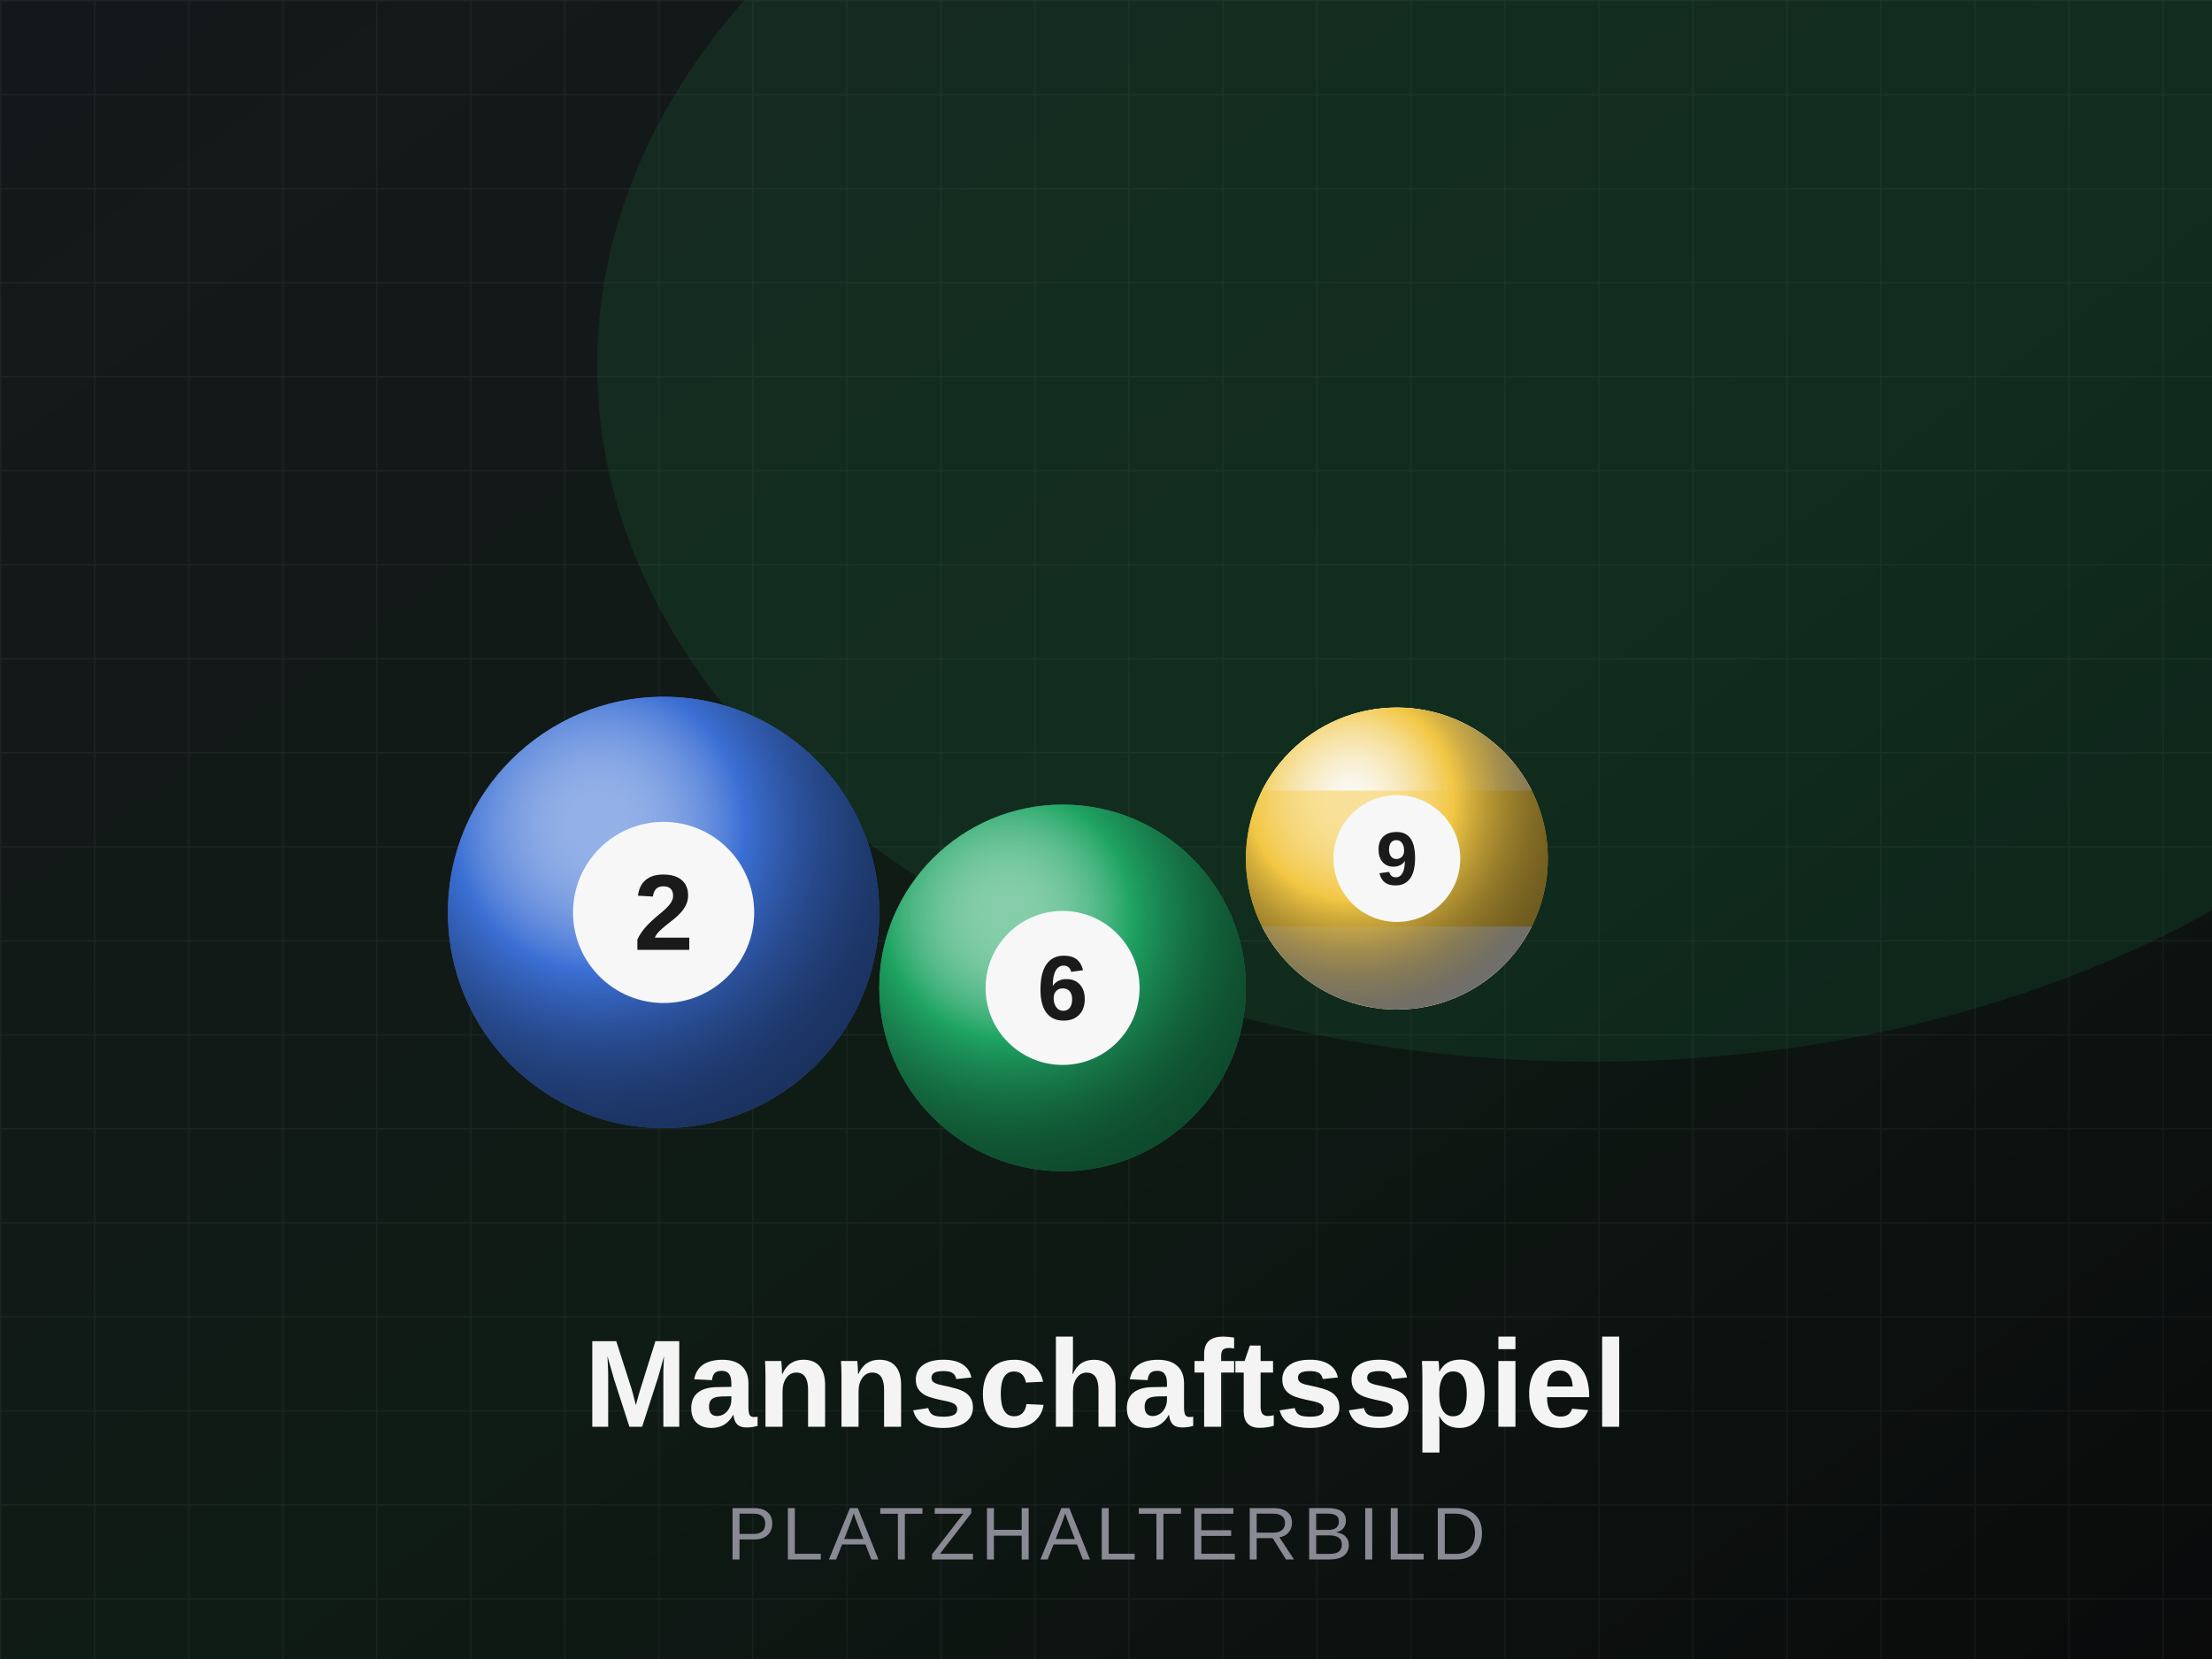
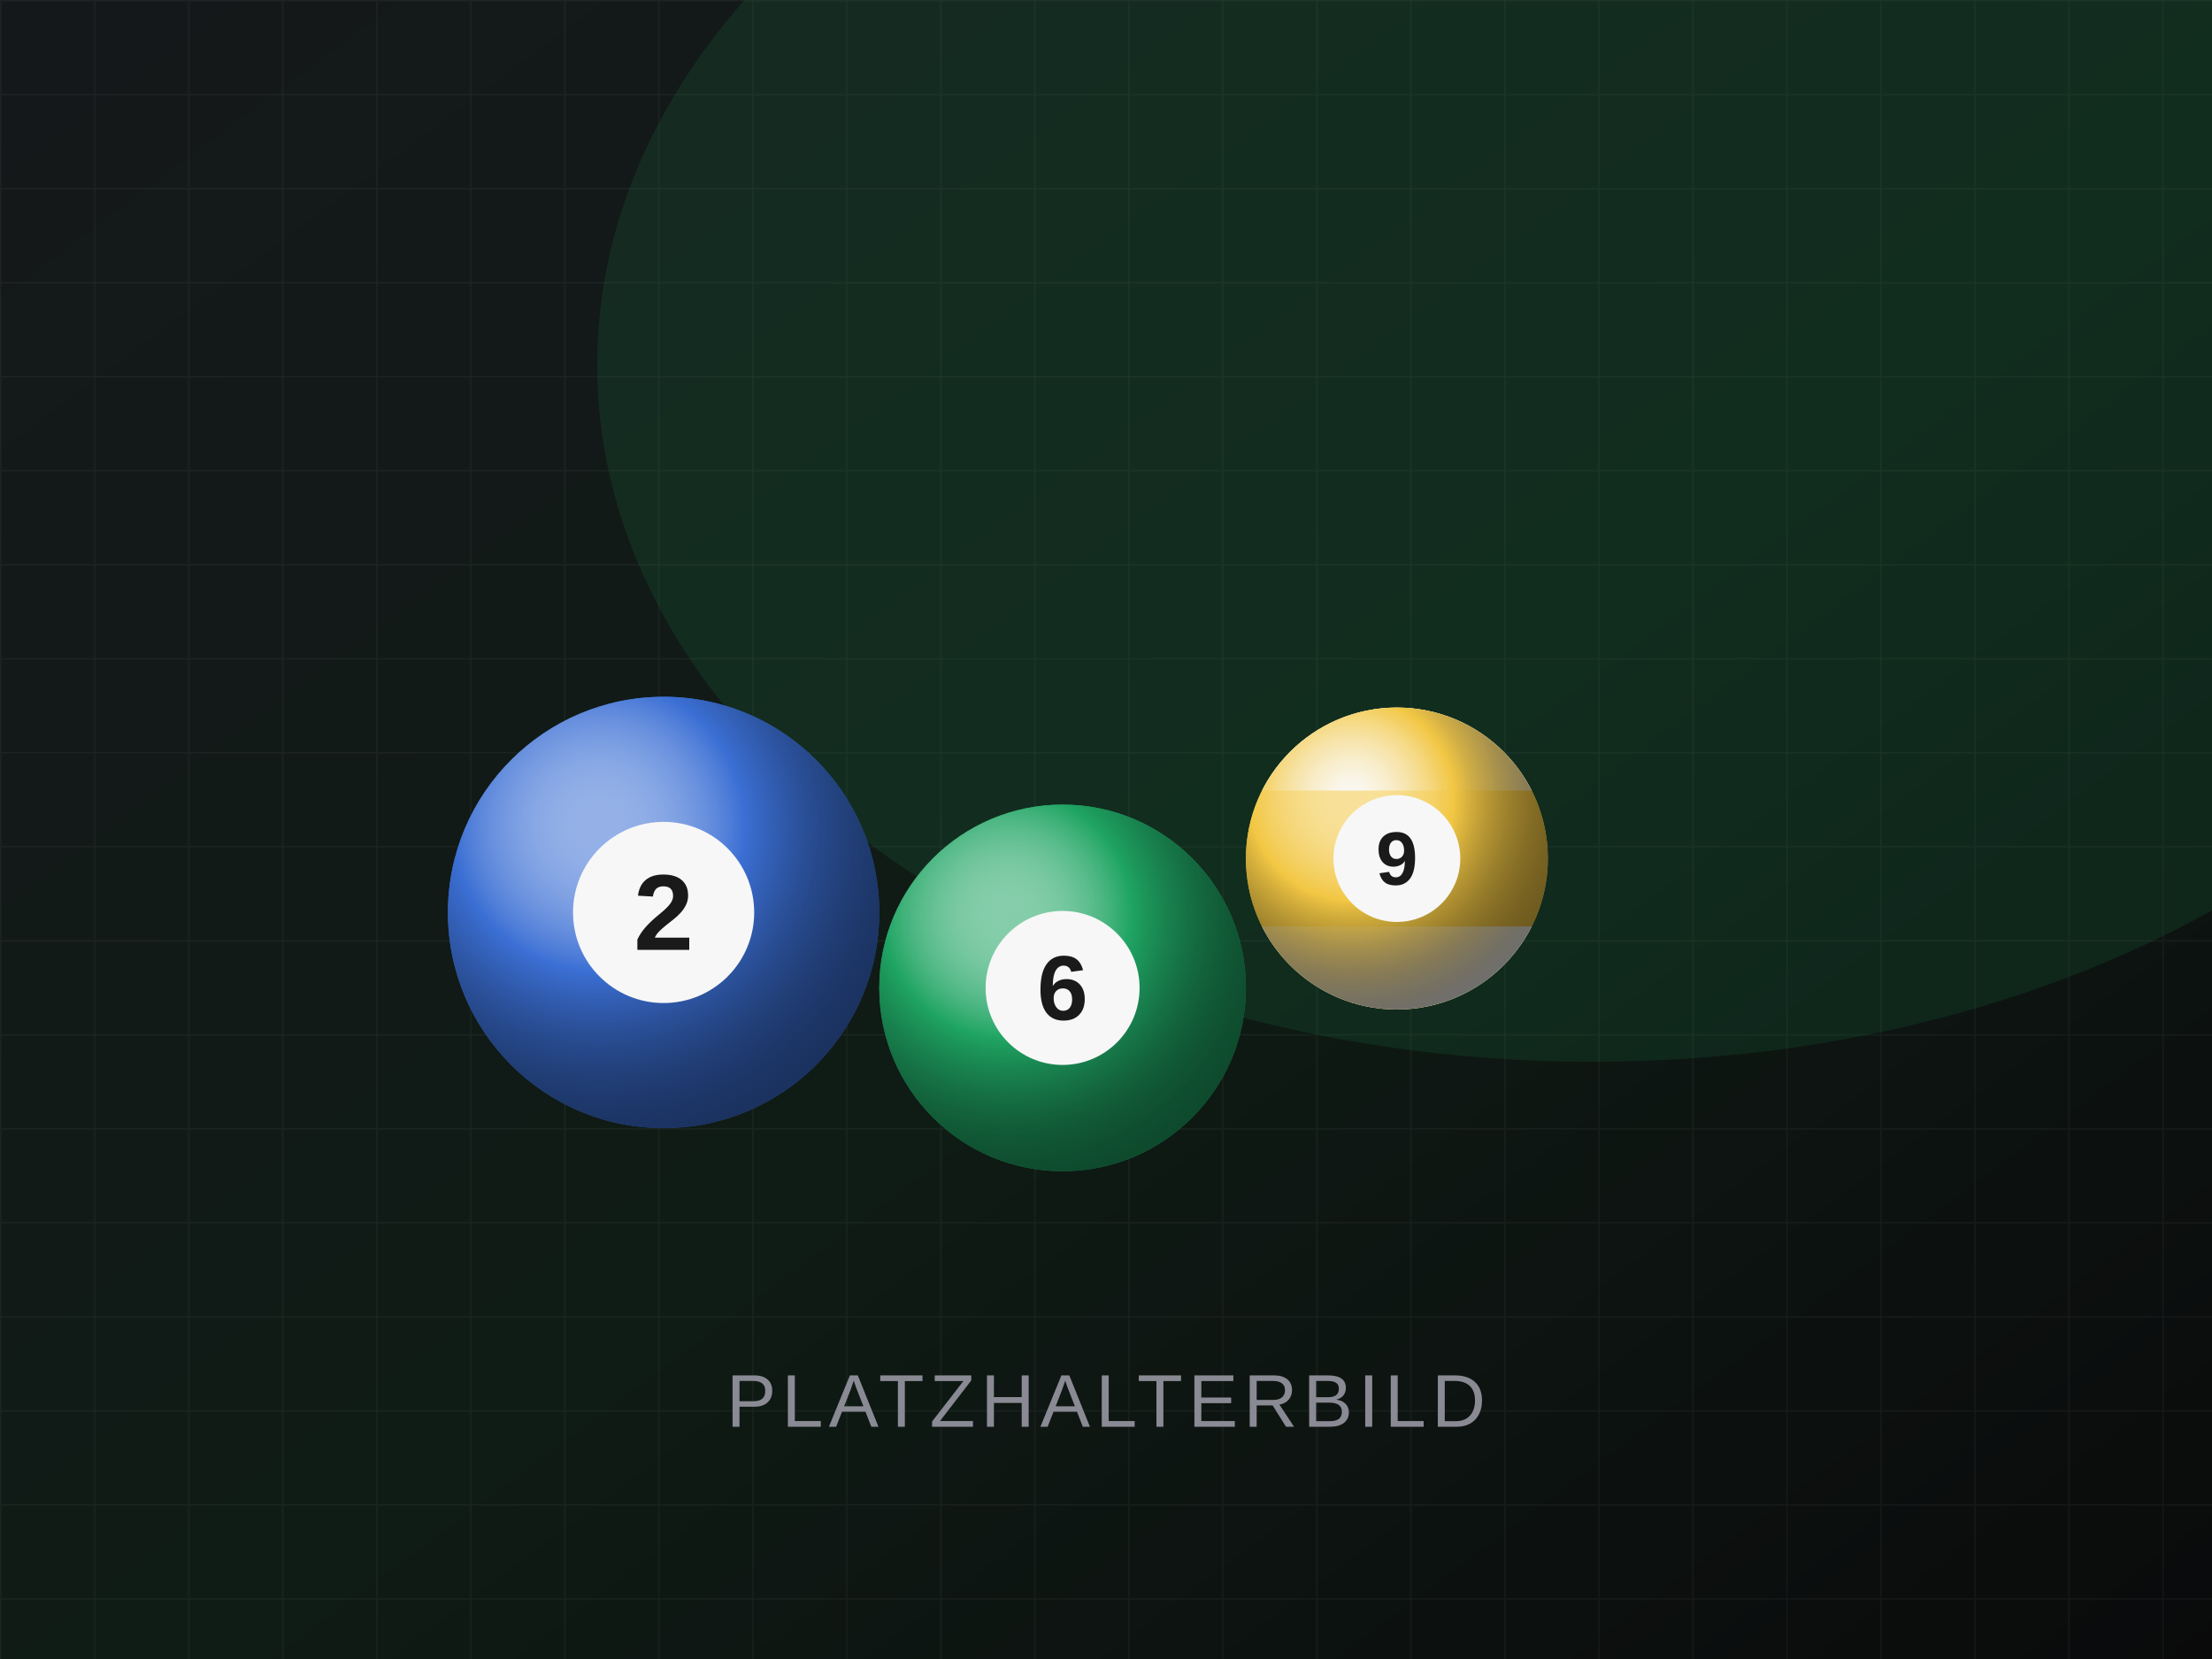
- <svg xmlns="http://www.w3.org/2000/svg" viewBox="0 0 800 600" width="800" height="600" role="img" aria-label="Mannschaftsspiel">
+ <svg xmlns="http://www.w3.org/2000/svg" viewBox="0 0 800 600" width="800" height="600" role="img" aria-label="">
  <defs>
    <linearGradient id="bg" x1="0" y1="0" x2="1" y2="1">
      <stop offset="0%" stop-color="#15181a" />
      <stop offset="55%" stop-color="#0f1b15" />
      <stop offset="100%" stop-color="#0a0a0b" />
    </linearGradient>
    <pattern id="grid" width="34" height="34" patternUnits="userSpaceOnUse">
      <path d="M34 0H0V34" fill="none" stroke="#ffffff" stroke-opacity=".045" stroke-width="1" />
    </pattern>
  </defs>
  <rect width="800" height="600" fill="url(#bg)" />
  <rect width="800" height="600" fill="url(#grid)" />
  <ellipse cx="576" cy="132" rx="360" ry="252" fill="#1fa463" fill-opacity=".13" />
  <defs>
    <radialGradient id="g10" cx="35%" cy="30%" r="75%">
      <stop offset="0%" stop-color="#ffffff" stop-opacity=".45" />
      <stop offset="45%" stop-color="#3b6fd4" />
      <stop offset="100%" stop-color="#000000" stop-opacity=".55" />
    </radialGradient>
    <clipPath id="clip10">
      <circle cx="240" cy="330" r="78" />
    </clipPath>
  </defs>
  <circle cx="240" cy="330" r="78" fill="#3b6fd4" />
  <circle cx="240" cy="330" r="78" fill="url(#g10)" />
  <circle cx="240" cy="330" r="32.76" fill="#f7f7f7" />
  <text x="240" y="330" fill="#1a1a1a" font-family="Segoe UI, Arial, sans-serif" font-size="39" font-weight="700" text-anchor="middle" dominant-baseline="central">2</text>
  <defs>
    <radialGradient id="g11" cx="35%" cy="30%" r="75%">
      <stop offset="0%" stop-color="#ffffff" stop-opacity=".45" />
      <stop offset="45%" stop-color="#1fa463" />
      <stop offset="100%" stop-color="#000000" stop-opacity=".55" />
    </radialGradient>
    <clipPath id="clip11">
      <circle cx="384.3" cy="357.3" r="66.3" />
    </clipPath>
  </defs>
  <circle cx="384.3" cy="357.3" r="66.3" fill="#1fa463" />
  <circle cx="384.3" cy="357.3" r="66.3" fill="url(#g11)" />
  <circle cx="384.3" cy="357.3" r="27.846" fill="#f7f7f7" />
  <text x="384.3" y="357.3" fill="#1a1a1a" font-family="Segoe UI, Arial, sans-serif" font-size="33.15" font-weight="700" text-anchor="middle" dominant-baseline="central">6</text>
  <defs>
    <radialGradient id="g12" cx="35%" cy="30%" r="75%">
      <stop offset="0%" stop-color="#ffffff" stop-opacity=".45" />
      <stop offset="45%" stop-color="#f2c744" />
      <stop offset="100%" stop-color="#000000" stop-opacity=".55" />
    </radialGradient>
    <clipPath id="clip12">
      <circle cx="505.2" cy="310.5" r="54.6" />
    </clipPath>
  </defs>
  <circle cx="505.2" cy="310.5" r="54.6" fill="#f2c744" />
  <g clip-path="url(#clip12)">
    <rect x="450.6" y="255.9" width="109.2" height="30.03" fill="#f5f5f5" />
    <rect x="450.6" y="335.07" width="109.2" height="30.03" fill="#f5f5f5" />
  </g>
  <circle cx="505.2" cy="310.5" r="54.6" fill="url(#g12)" />
  <circle cx="505.2" cy="310.5" r="22.932" fill="#f7f7f7" />
  <text x="505.2" y="310.5" fill="#1a1a1a" font-family="Segoe UI, Arial, sans-serif" font-size="27.3" font-weight="700" text-anchor="middle" dominant-baseline="central">9</text>
  <g font-family="Segoe UI, Arial, sans-serif" text-anchor="middle">
-     <text x="400" y="516" fill="#f4f4f5" font-size="45" font-weight="700">Mannschaftsspiel</text>
-     <text x="400" y="564" fill="#8a8a94" font-size="27" letter-spacing="2">PLATZHALTERBILD</text>
+     <text x="400" y="516" fill="#f4f4f5" font-size="45" font-weight="700" />
+     <text x="400" y="516" fill="#8a8a94" font-size="27" letter-spacing="2">PLATZHALTERBILD</text>
  </g>
</svg>
